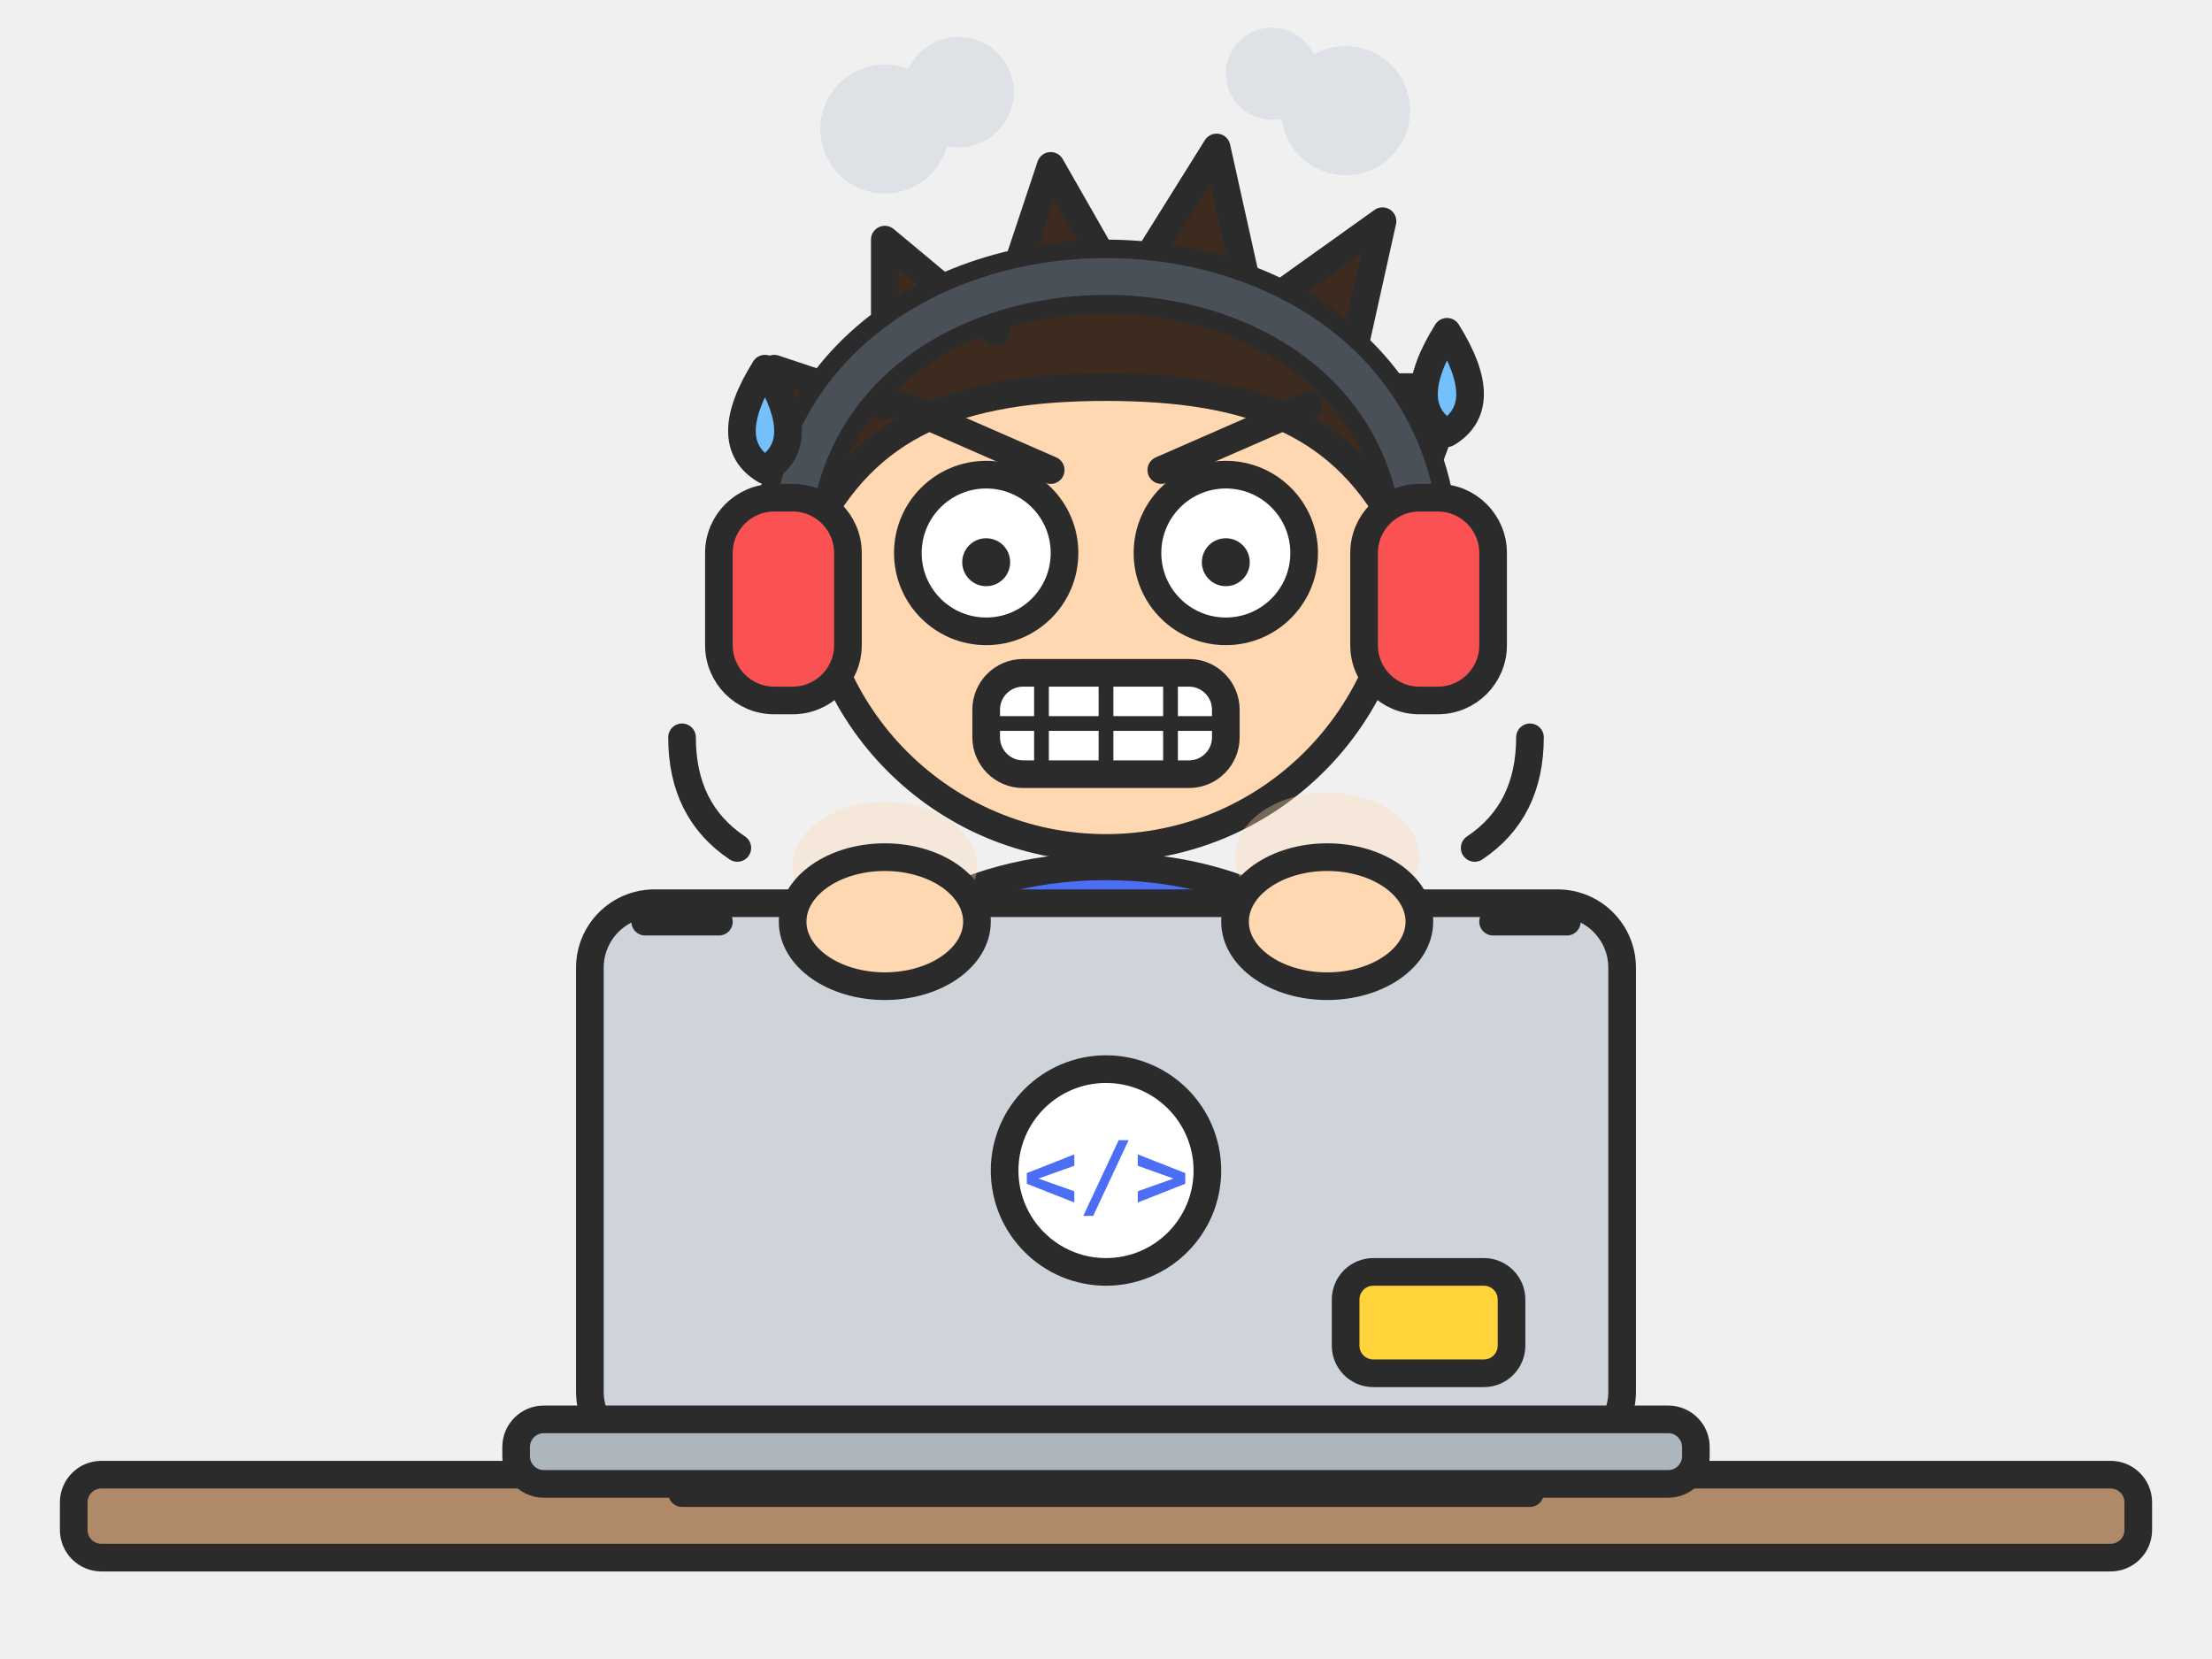
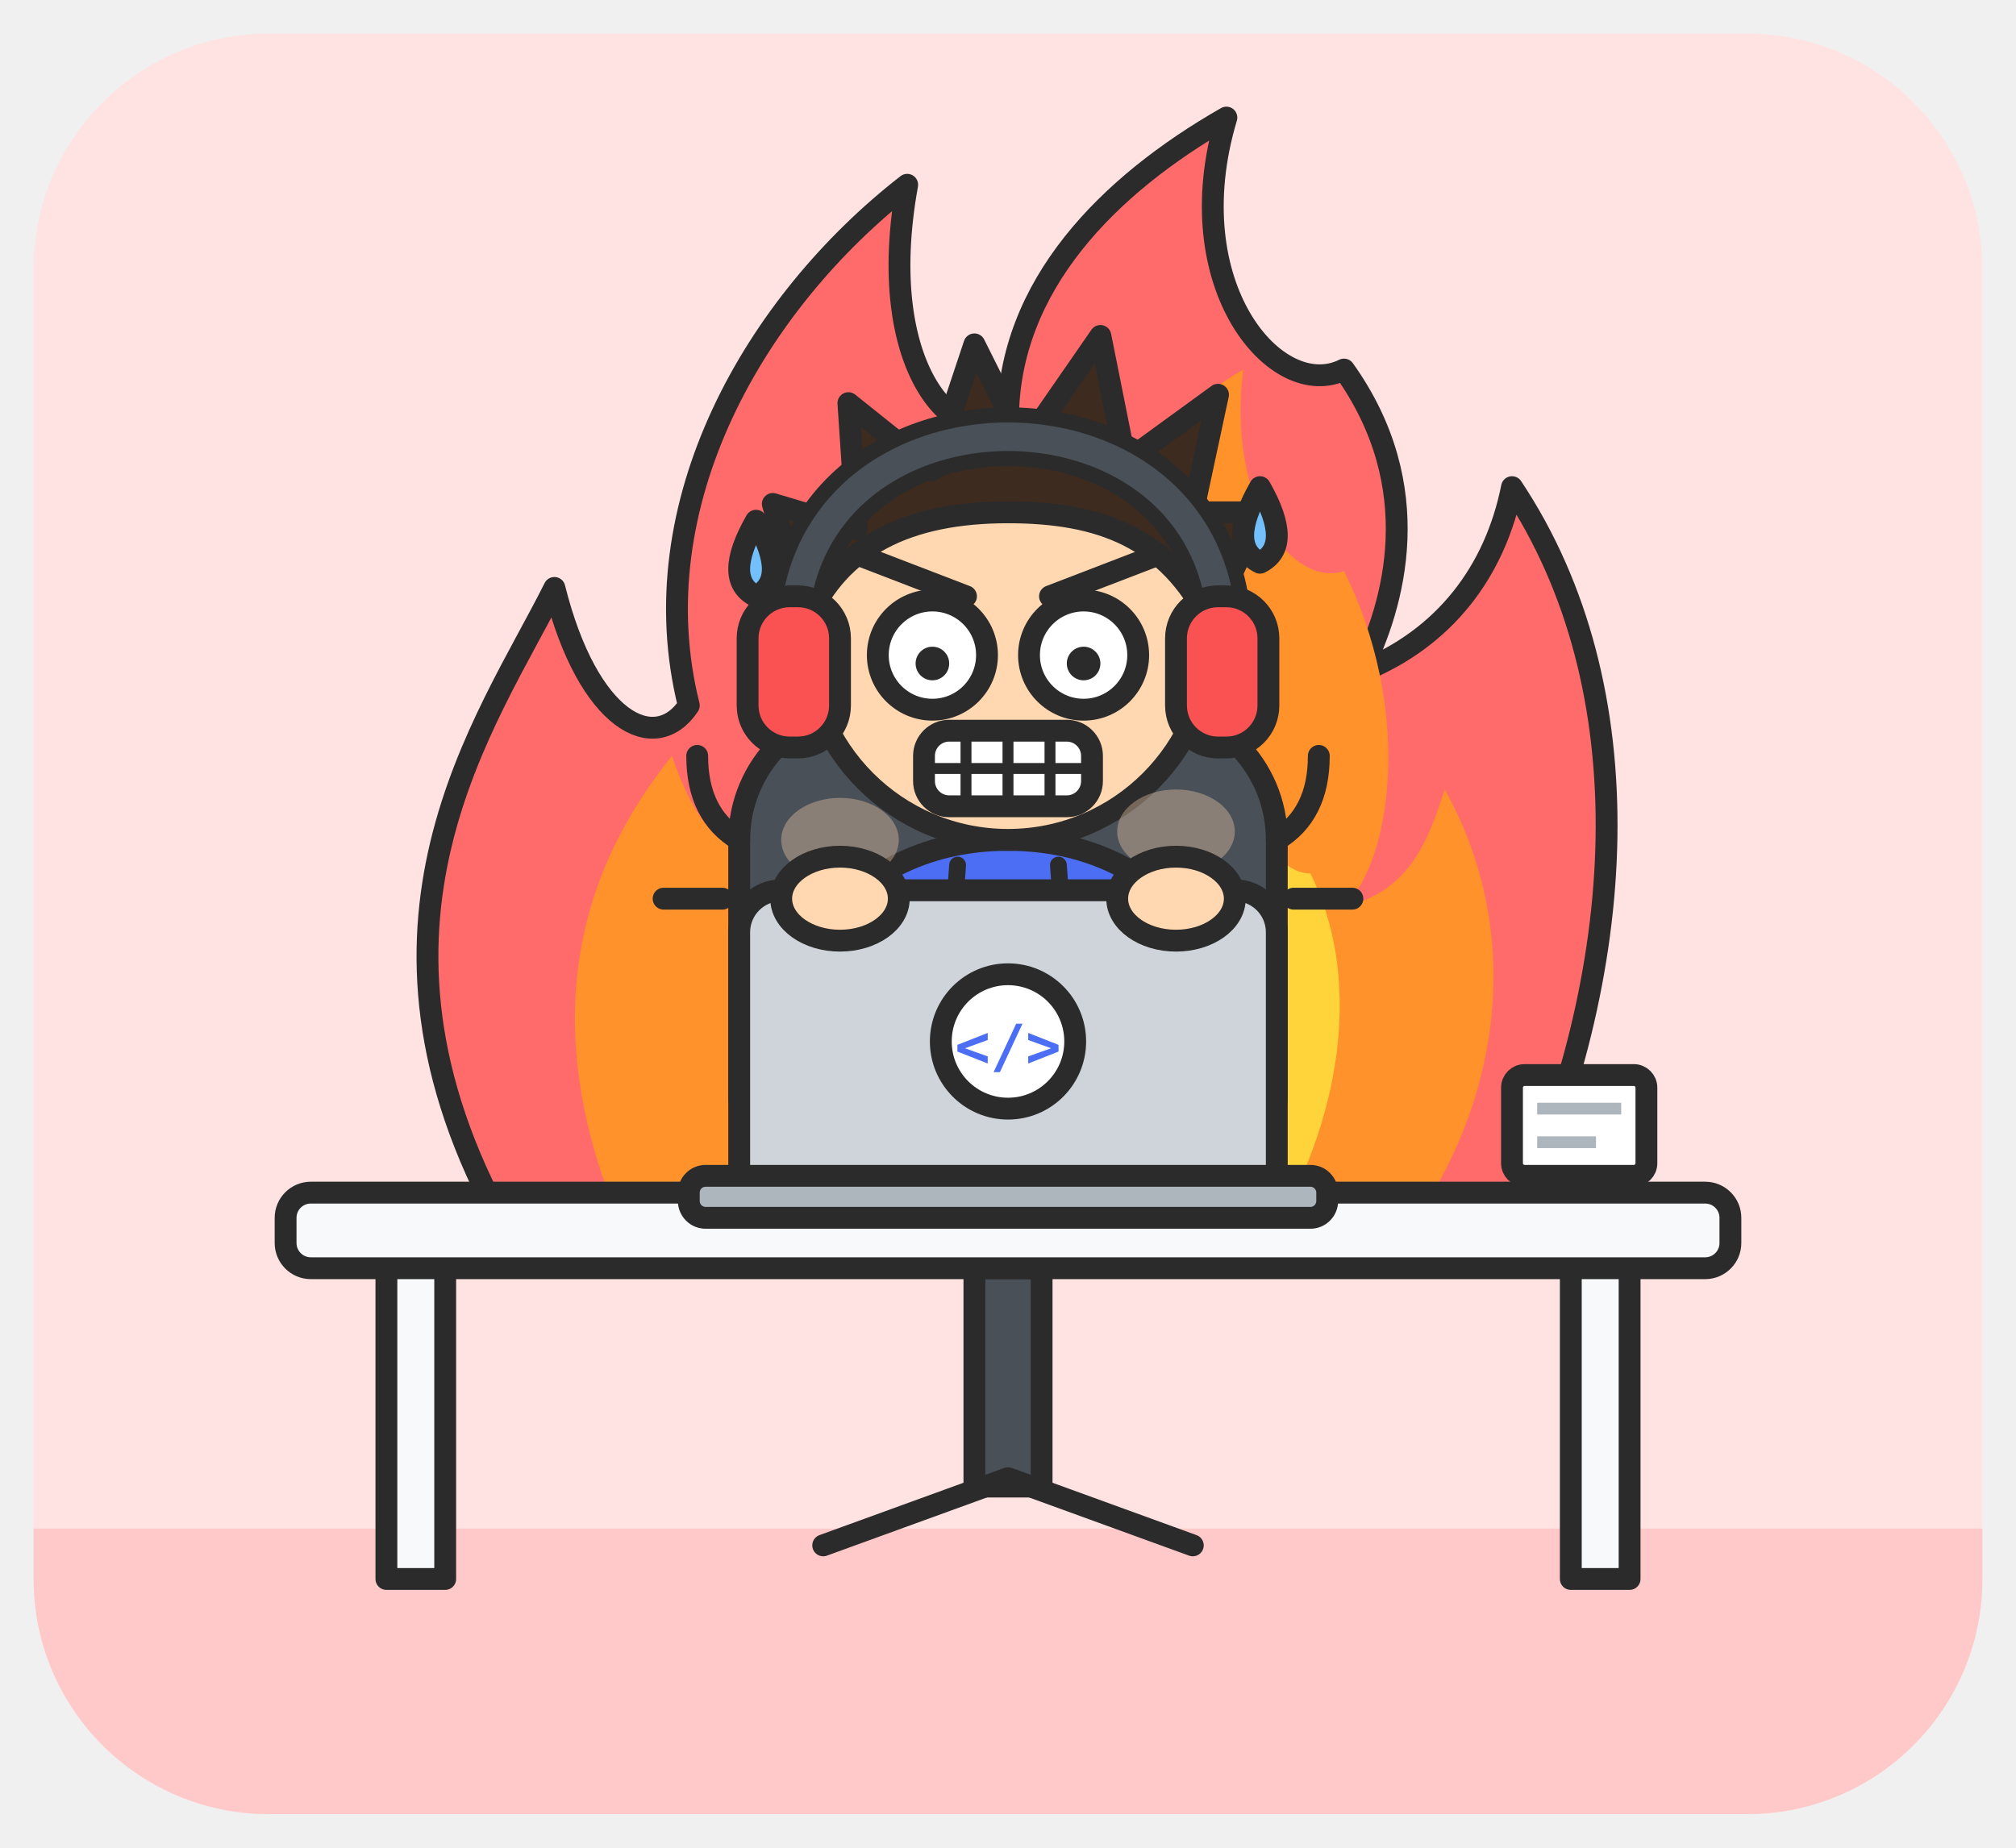
- <svg xmlns="http://www.w3.org/2000/svg" viewBox="0 0 240 180">
+ <svg xmlns="http://www.w3.org/2000/svg" viewBox="0 0 240 220">
  <style>
-   .ink { stroke: #2b2b2b; stroke-width: 3; stroke-linecap: round; stroke-linejoin: round; }
-   .fly, .hand, .puff, .drop, .lid, .arc { transform-box: fill-box; transform-origin: center; }
-   .lid { animation: jitter .12s steps(2) infinite; }
-   @keyframes jitter { 0% { transform: translate(-1px, 0); } 100% { transform: translate(1px, 0); } }
-   .hand { animation: tap .14s ease-in-out infinite alternate; }
-   .hand.r { animation-delay: .07s; }
-   @keyframes tap { from { transform: translateY(-5px); } to { transform: translateY(2px); } }
-   .fly { animation: 1.3s ease-out infinite; opacity: 0; }
-   .f1 { animation-name: f1; } .f2 { animation-name: f2; animation-delay: .25s; }
-   .f3 { animation-name: f3; animation-delay: .5s; } .f4 { animation-name: f4; animation-delay: .75s; }
-   .f5 { animation-name: f5; animation-delay: 1s; }
-   @keyframes f1 { 0% { opacity: 0; transform: translate(0,0) rotate(0); } 10% { opacity: 1; } 100% { opacity: 0; transform: translate(-62px,-78px) rotate(-260deg); } }
-   @keyframes f2 { 0% { opacity: 0; transform: translate(0,0) rotate(0); } 10% { opacity: 1; } 100% { opacity: 0; transform: translate(58px,-82px) rotate(300deg); } }
-   @keyframes f3 { 0% { opacity: 0; transform: translate(0,0) rotate(0); } 10% { opacity: 1; } 100% { opacity: 0; transform: translate(-82px,-30px) rotate(-180deg); } }
-   @keyframes f4 { 0% { opacity: 0; transform: translate(0,0) rotate(0); } 10% { opacity: 1; } 100% { opacity: 0; transform: translate(80px,-36px) rotate(220deg); } }
-   @keyframes f5 { 0% { opacity: 0; transform: translate(0,0) rotate(0); } 10% { opacity: 1; } 100% { opacity: 0; transform: translate(46px,-92px) rotate(160deg); } }
-   .puff { animation: puff 1s ease-out infinite; }
-   .puff.b { animation-delay: .5s; }
-   @keyframes puff { from { opacity: .9; transform: translateY(0) scale(.6); } to { opacity: 0; transform: translateY(-18px) scale(1.3); } }
+   .ink { stroke: #2b2b2b; stroke-width: 2.6; stroke-linecap: round; stroke-linejoin: round; }
+   .anim { transform-box: fill-box; transform-origin: center; }
+ 
+   .flame { transform-origin: 50% 100%; animation: flick .5s ease-in-out infinite alternate; }
+   .flame.b { animation-duration: .4s; animation-delay: .1s; } .flame.c { animation-duration: .3s; animation-delay: .2s; }
+   @keyframes flick { from { transform: scale(1, 1); } to { transform: scale(1.04, 1.08); } }
+   .shake { animation: shake .16s steps(2) infinite; }
+   @keyframes shake { 0% { transform: translate(-.8px, 0); } 100% { transform: translate(.8px, 0); } }
+   .jitter { animation: shake .12s steps(2) infinite; }
+   .tap { animation: tap .13s ease-in-out infinite alternate; }
+   .tap.r { animation-delay: .065s; }
+   @keyframes tap { from { transform: translateY(-5px); } to { transform: translateY(1px); } }
+   .arc { animation: blink .2s steps(2) infinite; }
+   @keyframes blink { 50% { opacity: .2; } }
  .drop { animation: drip .9s ease-in infinite; }
  .drop.b { animation-delay: .45s; }
-   @keyframes drip { from { opacity: 1; transform: translate(0,0); } to { opacity: 0; transform: translate(6px,14px); } }
-   .arc { animation: blink .2s steps(2) infinite; }
-   @keyframes blink { 50% { opacity: .2; } }
-   @media (prefers-reduced-motion: reduce) { * { animation: none !important; } .fly { opacity: 1; } }
+   @keyframes drip { from { opacity: 1; transform: translate(0,0); } to { opacity: 0; transform: translate(4px,12px); } }
+   .fly { animation: 1.4s ease-out infinite; opacity: 0; }
+   .f1 { animation-name: f1; } .f2 { animation-name: f2; animation-delay: .23s; } .f3 { animation-name: f3; animation-delay: .46s; }
+   .f4 { animation-name: f4; animation-delay: .7s; } .f5 { animation-name: f5; animation-delay: .93s; } .f6 { animation-name: f6; animation-delay: 1.16s; }
+   @keyframes f1 { 0% { opacity: 0; transform: translate(0,0) rotate(0); } 10% { opacity: 1; } 100% { opacity: 0; transform: translate(-70px,-60px) rotate(-280deg); } }
+   @keyframes f2 { 0% { opacity: 0; transform: translate(0,0) rotate(0); } 10% { opacity: 1; } 100% { opacity: 0; transform: translate(72px,-64px) rotate(300deg); } }
+   @keyframes f3 { 0% { opacity: 0; transform: translate(0,0) rotate(0); } 10% { opacity: 1; } 100% { opacity: 0; transform: translate(-84px,-10px) rotate(-200deg); } }
+   @keyframes f4 { 0% { opacity: 0; transform: translate(0,0) rotate(0); } 10% { opacity: 1; } 100% { opacity: 0; transform: translate(82px,-14px) rotate(220deg); } }
+   @keyframes f5 { 0% { opacity: 0; transform: translate(0,0) rotate(0); } 10% { opacity: 1; } 100% { opacity: 0; transform: translate(58px,-92px) rotate(180deg); } }
+   @keyframes f6 { 0% { opacity: 0; transform: translate(0,0) rotate(0); } 10% { opacity: 1; } 100% { opacity: 0; transform: translate(-56px,-94px) rotate(-160deg); } }
+   .paper { animation: paper 1.8s ease-out infinite; }
+   @keyframes paper { 0% { opacity: 1; transform: translate(0,0) rotate(0); } 100% { opacity: 0; transform: translate(26px,-40px) rotate(70deg); } }
+ 
+   @media (prefers-reduced-motion: reduce) { * { animation: none !important; } .still-show { opacity: 1 !important; } }
</style>
-   <rect class="ink" x="8" y="160" width="224" height="9" rx="3" fill="#b08968" />
-   <path class="ink" d="M74 162 C74 118 92 94 120 94 C148 94 166 118 166 162 Z" fill="#4c6ef5" />
-   <circle class="ink" cx="120" cy="60" r="32" fill="#ffd7b0" />
-   <path class="ink" d="M88 58 L84 40 L96 44 L96 26 L108 36 L114 18 L122 32 L132 16 L136 34 L150 24 L146 42 L158 42 L152 58 C146 46 136 42 120 42 C104 42 94 46 88 58 Z" fill="#3d2b1f" />
-   <path d="M86 66 C80 18 160 18 154 66" fill="none" stroke="#2b2b2b" stroke-width="8" stroke-linecap="round" />
-   <path d="M86 66 C80 18 160 18 154 66" fill="none" stroke="#495057" stroke-width="4" stroke-linecap="round" />
-   <rect class="ink" x="78" y="54" width="14" height="22" rx="6" fill="#fa5252" />
-   <rect class="ink" x="148" y="54" width="14" height="22" rx="6" fill="#fa5252" />
-   <path class="ink" d="M98 44 L114 51 M142 44 L126 51" fill="none" stroke-width="4" />
-   <circle class="ink" cx="107" cy="60" r="8.5" fill="#fff" />
-   <circle class="ink" cx="133" cy="60" r="8.5" fill="#fff" />
-   <circle cx="107" cy="61" r="2.6" fill="#2b2b2b" />
-   <circle cx="133" cy="61" r="2.6" fill="#2b2b2b" />
-   <rect class="ink" x="107" y="73" width="26" height="11" rx="4" fill="#fff" />
-   <path d="M113 73 v11 M120 73 v11 M127 73 v11 M107 78.5 h26" stroke="#2b2b2b" stroke-width="1.6" />
-   <path class="ink drop" d="M157 36 q5 8 0 11 q-5 -3 0 -11 z" fill="#74c0fc" stroke-width="2" />
-   <path class="ink drop b" d="M83 40 q5 8 0 11 q-5 -3 0 -11 z" fill="#74c0fc" stroke-width="2" />
-   <g class="puff">
-     <circle cx="96" cy="14" r="7" fill="#dee2e6" />
-     <circle cx="104" cy="10" r="6" fill="#dee2e6" />
+   <rect x="4" y="4" width="232" height="212" rx="28" fill="#ffe3e3" />
+   <path d="M4 182 H236 V188 a28 28 0 0 1 -28 28 H32 a28 28 0 0 1 -28 -28 Z" fill="#ffc9c9" />
+   <g class="anim flame">
+     <path class="ink" d="M60 146 C40 110 58 86 66 70 C70 86 78 90 82 84 C76 60 90 36 108 22 C104 44 114 54 120 50 C120 34 132 22 146 14 C140 34 152 48 160 44 C170 58 166 72 162 80 C172 76 178 68 180 58 C196 82 194 116 180 146 Z" fill="#ff6b6b" />
  </g>
-   <g class="puff b">
-     <circle cx="146" cy="12" r="7" fill="#dee2e6" />
-     <circle cx="138" cy="8" r="5" fill="#dee2e6" />
+   <g class="anim flame b">
+     <path d="M74 146 C62 118 72 100 80 90 C84 102 90 104 94 98 C92 78 104 60 116 50 C114 66 122 74 128 70 C130 58 138 50 148 44 C146 60 154 70 160 68 C168 84 166 102 160 108 C168 106 170 100 172 94 C182 112 178 132 168 146 Z" fill="#ff922b" />
  </g>
-   <g transform="translate(100 100)">
-     <g class="fly f1">
-       <rect class="ink" x="-9" y="-9" width="18" height="18" rx="4" fill="#fff" stroke-width="2.4" />
-       <text y="5" text-anchor="middle" font-family="ui-monospace, Menlo, monospace" font-size="12" font-weight="700" fill="#2b2b2b">Q</text>
+   <g class="anim flame c">
+     <path d="M90 146 C84 128 90 116 96 110 C98 118 102 120 106 116 C106 102 114 92 122 86 C122 98 128 104 132 100 C136 92 142 88 148 86 C148 98 152 104 156 104 C162 116 160 132 152 146 Z" fill="#ffd43b" />
+   </g>
+   <rect class="ink" x="88" y="84" width="64" height="62" rx="16" fill="#495057" />
+   <g class="anim shake">
+     <path class="ink" d="M88 146 C88 114 102 100 120 100 C138 100 152 114 152 146 Z" fill="#4c6ef5" />
+     <path d="M114 103 l-1 14 M126 103 l1 14" stroke="#2b2b2b" stroke-width="2" stroke-linecap="round" />
+     <circle class="ink" cx="120" cy="76" r="24" fill="#ffd7b0" />
+     <path class="ink" d="M96 74 L92 60 L102 63 L101 48 L111 56 L116 41 L122 53 L131 40 L134 55 L145 47 L142 61 L150 61 L144 74 C139 64 131 61 120 61 C108 61 100 65 96 74 Z" fill="#3d2b1f" />
+     <path class="ink" d="M102 66 L115 71 M138 66 L125 71" fill="none" stroke-width="3.2" />
+     <circle class="ink" cx="111" cy="78" r="6.5" fill="#fff" />
+     <circle class="ink" cx="129" cy="78" r="6.5" fill="#fff" />
+     <circle cx="111" cy="79" r="2" fill="#2b2b2b" />
+     <circle cx="129" cy="79" r="2" fill="#2b2b2b" />
+     <rect class="ink" x="110" y="87" width="20" height="9" rx="3" fill="#fff" stroke-width="2.2" />
+     <path d="M115 87 v9 M120 87 v9 M125 87 v9 M110 91.5 h20" stroke="#2b2b2b" stroke-width="1.3" />
+     <path d="M95 82 C88 42 152 42 145 82" fill="none" stroke="#2b2b2b" stroke-width="7" stroke-linecap="round" />
+     <path d="M95 82 C88 42 152 42 145 82" fill="none" stroke="#495057" stroke-width="3.4" stroke-linecap="round" />
+     <rect class="ink" x="89" y="71" width="11" height="18" rx="5" fill="#fa5252" />
+     <rect class="ink" x="140" y="71" width="11" height="18" rx="5" fill="#fa5252" />
+     <path class="ink anim drop" d="M150 58 q4 7 0 9 q-4 -2 0 -9 z" fill="#74c0fc" stroke-width="1.8" />
+     <path class="ink anim drop b" d="M90 62 q4 7 0 9 q-4 -2 0 -9 z" fill="#74c0fc" stroke-width="1.8" />
+   </g>
+   <g transform="translate(100 106)">
+     <g class="anim fly f1">
+       <rect class="ink" x="-8" y="-8" width="16" height="16" rx="4" fill="#fff" stroke-width="2" />
+       <text y="4.5" text-anchor="middle" font-family="ui-monospace, Menlo, monospace" font-size="11" font-weight="700" fill="#2b2b2b">Q</text>
    </g>
  </g>
-   <g transform="translate(140 100)">
-     <g class="fly f2">
-       <rect class="ink" x="-9" y="-9" width="18" height="18" rx="4" fill="#fff" stroke-width="2.4" />
-       <text y="5" text-anchor="middle" font-family="ui-monospace, Menlo, monospace" font-size="12" font-weight="700" fill="#2b2b2b">{</text>
+   <g transform="translate(140 106)">
+     <g class="anim fly f2">
+       <rect class="ink" x="-8" y="-8" width="16" height="16" rx="4" fill="#fff" stroke-width="2" />
+       <text y="4.5" text-anchor="middle" font-family="ui-monospace, Menlo, monospace" font-size="11" font-weight="700" fill="#2b2b2b">{</text>
    </g>
  </g>
-   <g transform="translate(90 104)">
-     <g class="fly f3">
-       <rect class="ink" x="-9" y="-9" width="18" height="18" rx="4" fill="#fff" stroke-width="2.4" />
-       <text y="5" text-anchor="middle" font-family="ui-monospace, Menlo, monospace" font-size="12" font-weight="700" fill="#2b2b2b">;</text>
+   <g transform="translate(96 112)">
+     <g class="anim fly f3">
+       <rect class="ink" x="-8" y="-8" width="16" height="16" rx="4" fill="#fff" stroke-width="2" />
+       <text y="4.5" text-anchor="middle" font-family="ui-monospace, Menlo, monospace" font-size="11" font-weight="700" fill="#2b2b2b">;</text>
    </g>
  </g>
-   <g transform="translate(150 104)">
-     <g class="fly f4">
-       <rect class="ink" x="-9" y="-9" width="18" height="18" rx="4" fill="#fff" stroke-width="2.4" />
-       <text y="5" text-anchor="middle" font-family="ui-monospace, Menlo, monospace" font-size="12" font-weight="700" fill="#2b2b2b">}</text>
+   <g transform="translate(144 112)">
+     <g class="anim fly f4">
+       <rect class="ink" x="-8" y="-8" width="16" height="16" rx="4" fill="#fff" stroke-width="2" />
+       <text y="4.5" text-anchor="middle" font-family="ui-monospace, Menlo, monospace" font-size="11" font-weight="700" fill="#2b2b2b">}</text>
    </g>
  </g>
-   <g transform="translate(160 106)">
-     <g class="fly f5">
-       <rect class="ink" x="-9" y="-9" width="18" height="18" rx="4" fill="#fff" stroke-width="2.4" />
-       <text y="5" text-anchor="middle" font-family="ui-monospace, Menlo, monospace" font-size="12" font-weight="700" fill="#2b2b2b">W</text>
+   <g transform="translate(132 106)">
+     <g class="anim fly f5">
+       <rect class="ink" x="-8" y="-8" width="16" height="16" rx="4" fill="#fff" stroke-width="2" />
+       <text y="4.5" text-anchor="middle" font-family="ui-monospace, Menlo, monospace" font-size="11" font-weight="700" fill="#2b2b2b">W</text>
    </g>
  </g>
-   <g class="lid">
-     <rect class="ink" x="64" y="98" width="112" height="60" rx="7" fill="#ced4da" />
-     <rect class="ink" x="56" y="154" width="128" height="7" rx="3" fill="#adb5bd" />
-     <circle class="ink" cx="120" cy="127" r="11" fill="#fff" stroke-width="2.4" />
-     <text x="120" y="131" text-anchor="middle" font-family="ui-monospace, Menlo, monospace" font-size="10" font-weight="700" fill="#4c6ef5">&lt;/&gt;</text>
-     <rect class="ink" x="146" y="138" width="18" height="11" rx="3" fill="#ffd43b" stroke-width="2" />
+   <g transform="translate(108 108)">
+     <g class="anim fly f6">
+       <rect class="ink" x="-8" y="-8" width="16" height="16" rx="4" fill="#fff" stroke-width="2" />
+       <text y="4.5" text-anchor="middle" font-family="ui-monospace, Menlo, monospace" font-size="11" font-weight="700" fill="#2b2b2b">⏎</text>
+     </g>
  </g>
-   <ellipse cx="96" cy="94" rx="10" ry="7" fill="#ffd7b0" opacity=".35" />
-   <ellipse cx="144" cy="93" rx="10" ry="7" fill="#ffd7b0" opacity=".35" />
-   <ellipse class="ink hand" cx="96" cy="100" rx="10" ry="7" fill="#ffd7b0" />
-   <ellipse class="ink hand r" cx="144" cy="100" rx="10" ry="7" fill="#ffd7b0" />
-   <path class="ink arc" d="M80 92 q-6 -4 -6 -12 M78 100 h-8 M160 92 q6 -4 6 -12 M162 100 h8" fill="none" stroke-width="2.4" />
+   <rect class="ink" x="116" y="151" width="8" height="26" fill="#495057" />
+   <path class="ink" d="M98 184 L120 176 L142 184" fill="none" stroke-width="4" />
+   <rect class="ink" x="46" y="150" width="7" height="38" fill="#f8f9fa" />
+   <rect class="ink" x="187" y="150" width="7" height="38" fill="#f8f9fa" />
+   <rect class="ink" x="34" y="142" width="172" height="9" rx="3" fill="#f8f9fa" />
+   <g class="anim jitter">
+     <rect class="ink" x="88" y="106" width="64" height="38" rx="5" fill="#ced4da" />
+     <rect class="ink" x="82" y="140" width="76" height="5" rx="2" fill="#adb5bd" />
+     <circle class="ink" cx="120" cy="124" r="8" fill="#fff" stroke-width="2" />
+     <text x="120" y="127" text-anchor="middle" font-family="ui-monospace, Menlo, monospace" font-size="7" font-weight="700" fill="#4c6ef5">&lt;/&gt;</text>
+   </g>
+   <ellipse cx="100" cy="100" rx="7" ry="5" fill="#ffd7b0" opacity=".35" />
+   <ellipse cx="140" cy="99" rx="7" ry="5" fill="#ffd7b0" opacity=".35" />
+   <ellipse class="ink anim tap" cx="100" cy="107" rx="7" ry="5" fill="#ffd7b0" />
+   <ellipse class="ink anim tap r" cx="140" cy="107" rx="7" ry="5" fill="#ffd7b0" />
+   <path class="ink anim arc" d="M88 100 q-5 -3 -5 -10 M86 107 h-7 M152 100 q5 -3 5 -10 M154 107 h7" fill="none" stroke-width="2" />
+   <g class="anim paper">
+     <rect class="ink" x="180" y="128" width="16" height="12" rx="1.5" fill="#fff" stroke-width="2" />
+     <path d="M183 132 h10 M183 136 h7" stroke="#adb5bd" stroke-width="1.4" />
+   </g>
</svg>
